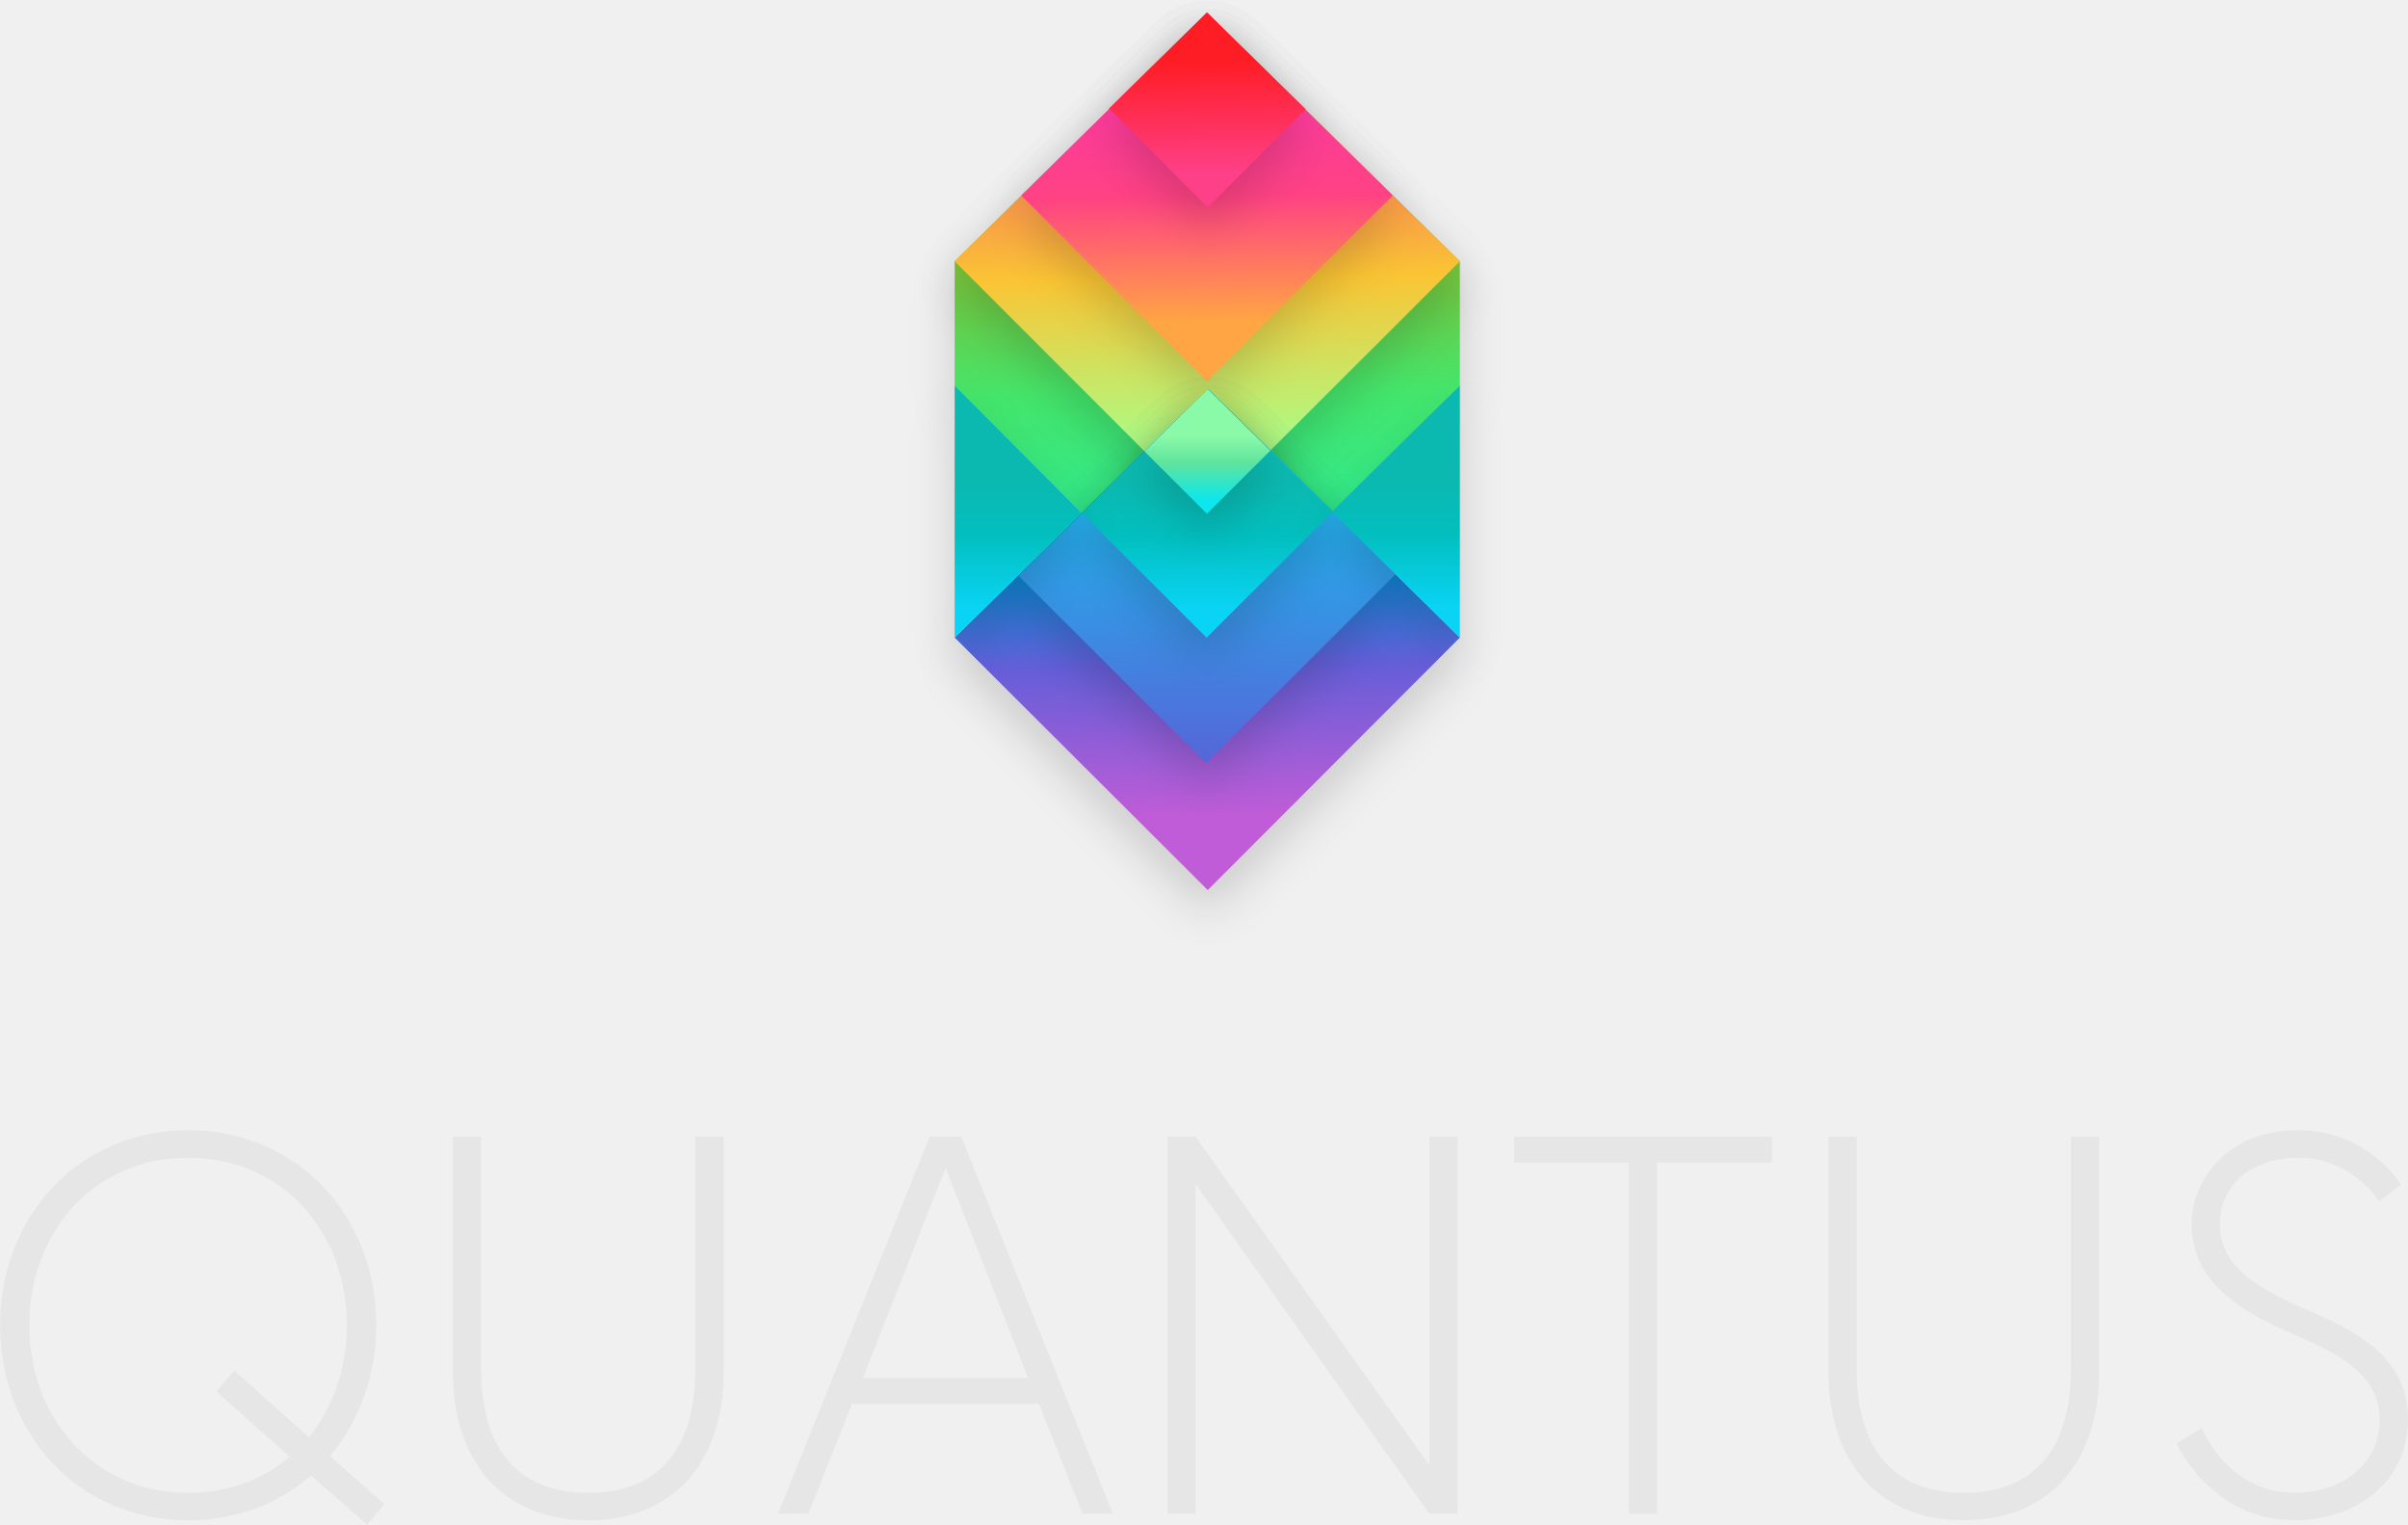
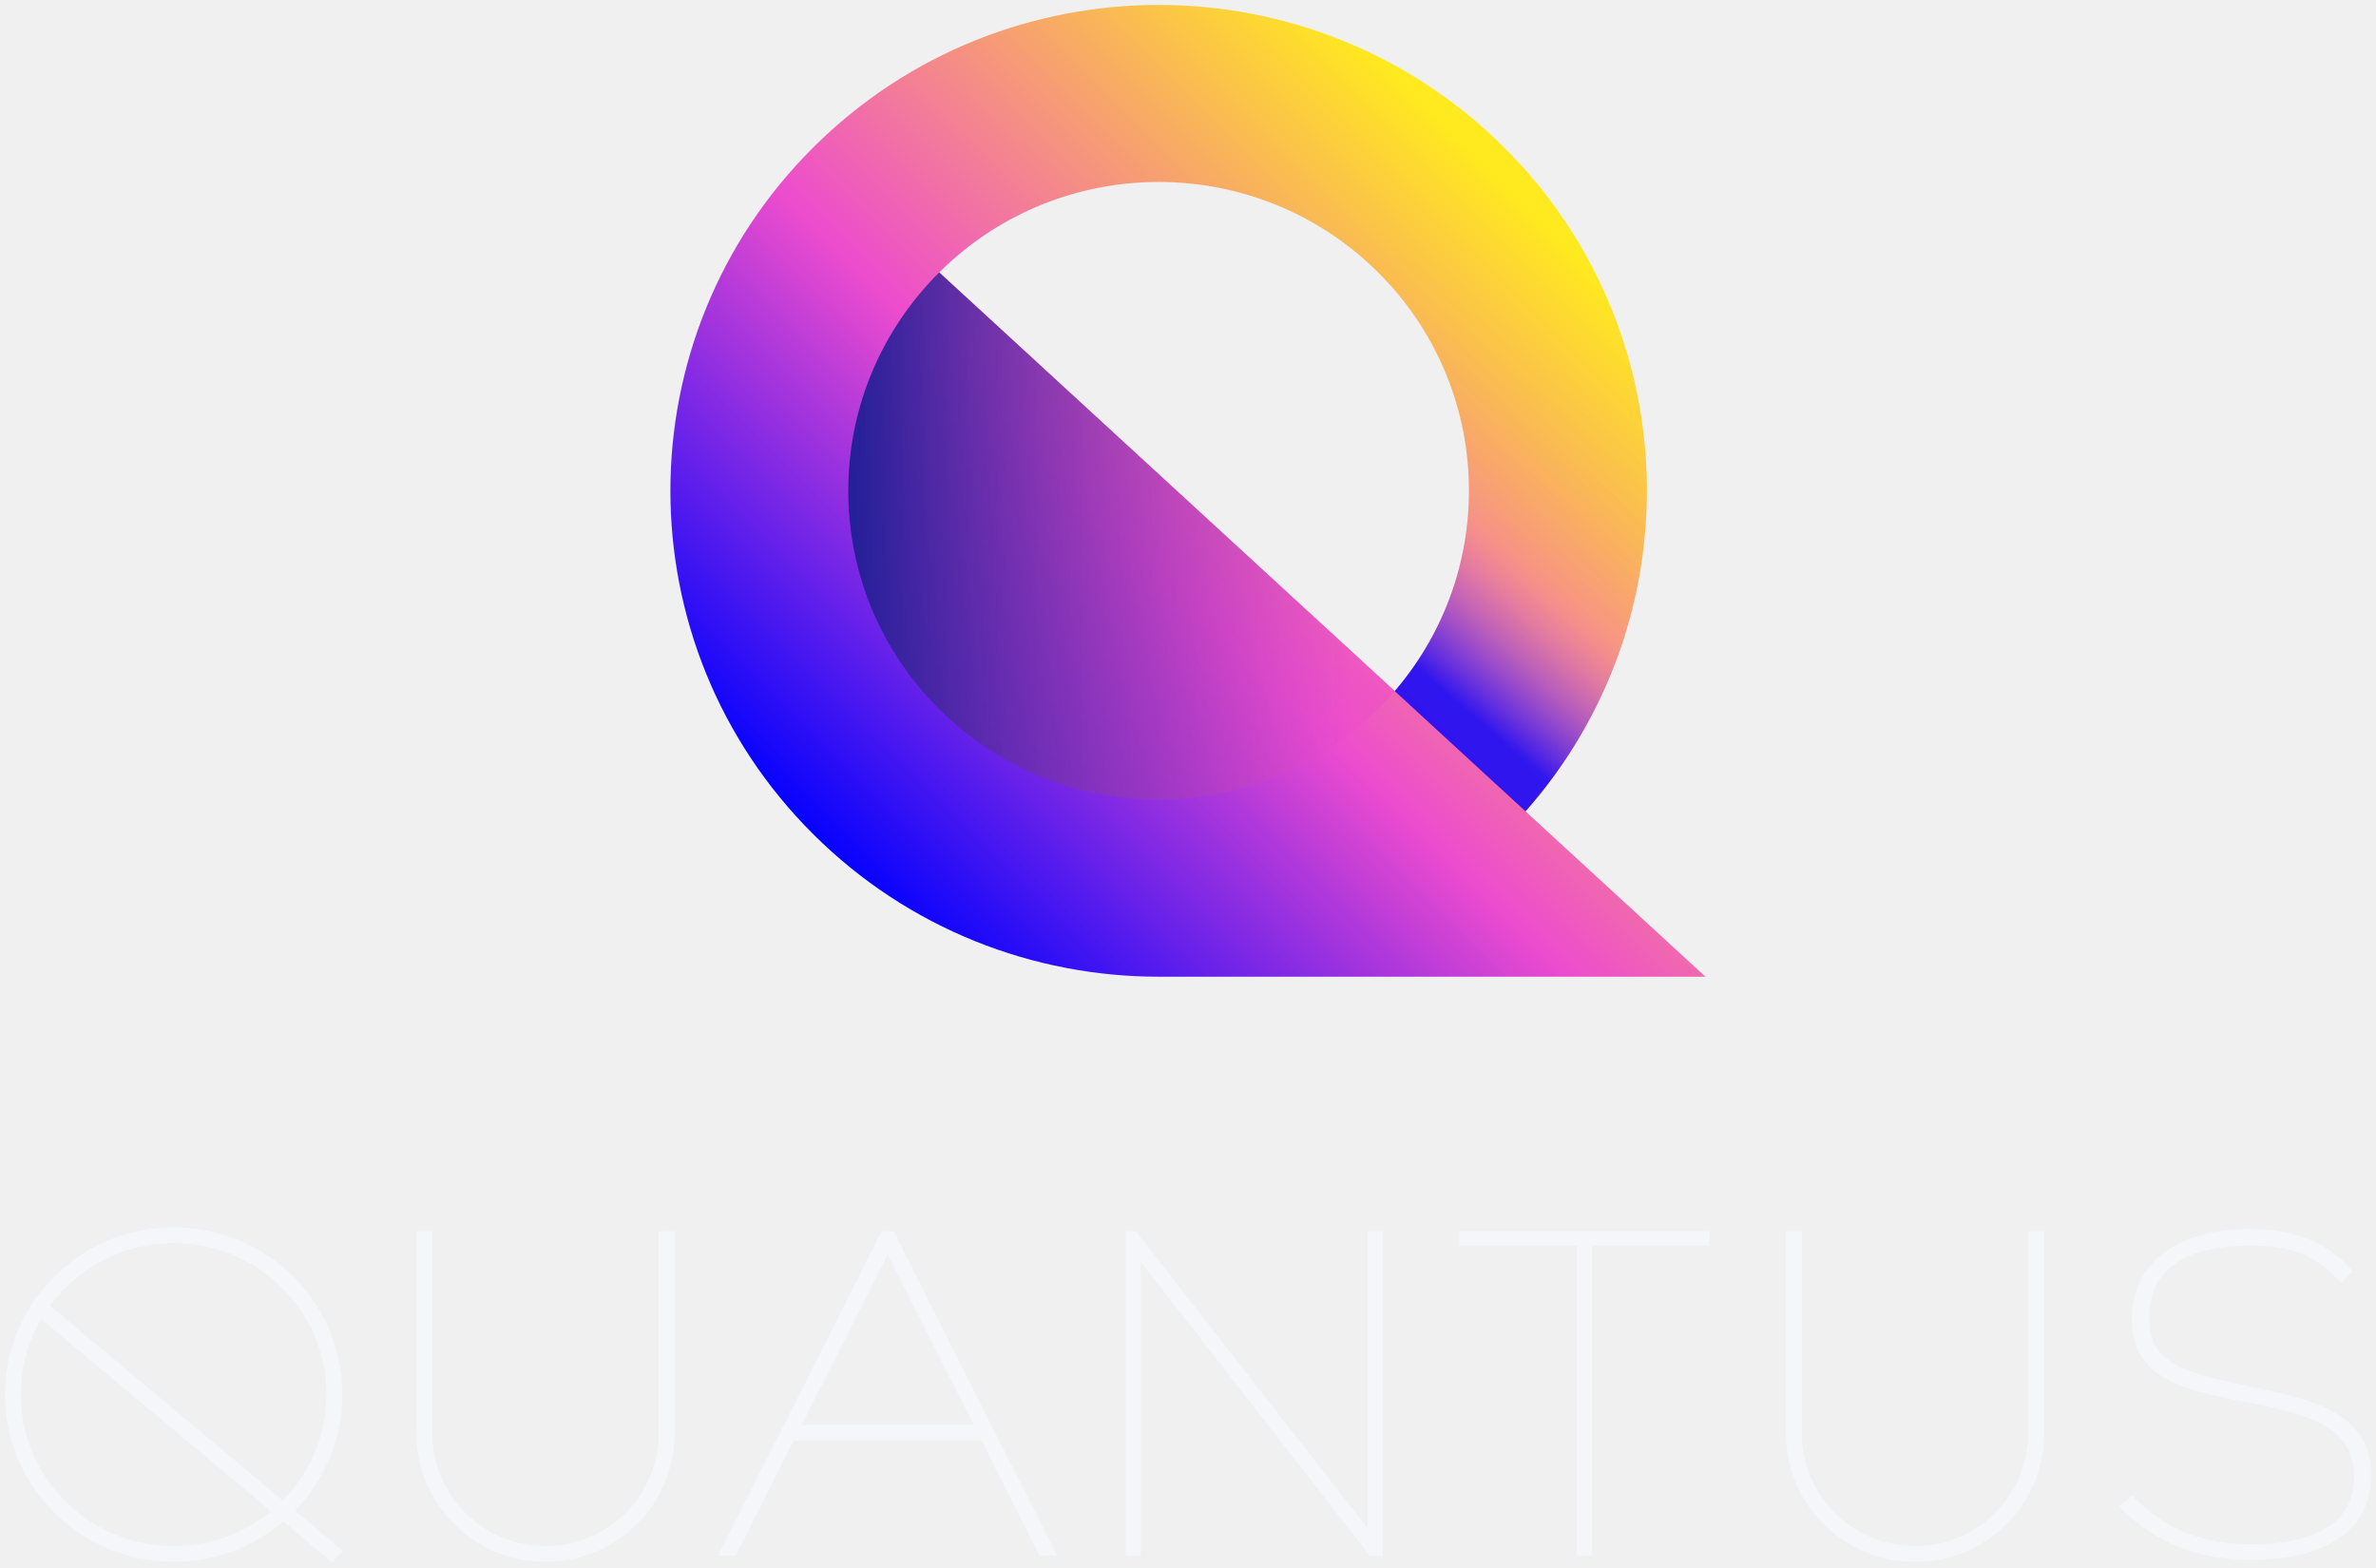
- <svg xmlns="http://www.w3.org/2000/svg" width="109" height="69" viewBox="0 0 109 69" fill="none">
-   <g clip-path="url(#clip0_163_2379)">
-     <path d="M17.031 59.979C17.031 62.27 16.244 64.342 14.939 65.903L17.401 68.074L16.614 69L14.079 66.781C12.628 68.049 10.707 68.805 8.518 68.805C3.547 68.805 0.004 64.904 0.004 59.979C0.004 55.053 3.549 51.152 8.518 51.152C13.488 51.152 17.033 55.053 17.033 59.979H17.031ZM10.608 62.026L13.98 65.049C15.063 63.708 15.704 61.928 15.704 59.979C15.704 55.784 12.799 52.395 8.516 52.395C4.234 52.395 1.329 55.784 1.329 59.979C1.329 64.173 4.234 67.562 8.516 67.562C10.338 67.562 11.913 66.952 13.118 65.929L9.795 62.979L10.608 62.029V62.026Z" fill="#E6E6E6" />
-     <path d="M31.476 51.444H32.757V62.099C32.757 66.074 30.566 68.805 26.628 68.805C22.692 68.805 20.5 66.074 20.5 62.099V51.444H21.779V61.978C21.779 65.295 23.206 67.562 26.627 67.562C30.047 67.562 31.474 65.295 31.474 61.978V51.444H31.476Z" fill="#E6E6E6" />
-     <path d="M42.084 51.444H43.511L50.377 68.511H48.999L47.029 63.537H38.564L36.594 68.511H35.216L42.082 51.444H42.084ZM39.058 62.369H46.539L42.8 52.86L39.06 62.369H39.058Z" fill="#E6E6E6" />
-     <path d="M54.119 51.444L64.7 66.318V51.444H65.981V68.511H64.7L54.119 53.589V68.511H52.838V51.444H54.119Z" fill="#E6E6E6" />
-     <path d="M73.733 52.616H68.54V51.446H80.205V52.616H75.012V68.513H73.731V52.616H73.733Z" fill="#E6E6E6" />
-     <path d="M93.742 51.444H95.022V62.099C95.022 66.074 92.831 68.805 88.894 68.805C84.957 68.805 82.766 66.074 82.766 62.099V51.444H84.044V61.978C84.044 65.295 85.471 67.562 88.892 67.562C92.313 67.562 93.74 65.295 93.74 61.978V51.444H93.742Z" fill="#E6E6E6" />
-     <path d="M103.831 60.393C101.297 59.296 99.205 57.979 99.205 55.395C99.205 53.468 100.78 51.152 104.004 51.152C107.228 51.152 108.681 53.615 108.681 53.615L107.697 54.37C107.697 54.37 106.467 52.395 104.03 52.395C101.866 52.395 100.486 53.688 100.486 55.393C100.486 57.49 102.431 58.416 104.89 59.489C107.524 60.635 109 61.952 109 64.244C109 66.998 106.736 68.803 103.858 68.803C100.067 68.803 98.518 65.317 98.518 65.317L99.675 64.634C99.675 64.634 100.807 67.56 103.858 67.56C105.998 67.56 107.721 66.292 107.721 64.244C107.721 62.196 105.852 61.269 103.833 60.391L103.831 60.393Z" fill="#E6E6E6" />
-     <g filter="url(#filter0_d_163_2379)">
-       <path d="M54.635 28.893L43.214 17.437V11.827L54.635 0.582L66.082 11.827V17.437L54.635 28.893Z" fill="url(#paint0_linear_163_2379)" />
-     </g>
-     <g filter="url(#filter1_d_163_2379)">
-       <path d="M54.635 23.254L43.214 11.827L54.635 0.582L66.082 11.827L54.635 23.254Z" fill="url(#paint1_linear_163_2379)" />
-     </g>
-     <g filter="url(#filter2_d_163_2379)">
-       <path d="M54.635 17.258L46.226 8.848L54.635 0.596L63.044 8.848L54.635 17.258Z" fill="url(#paint2_linear_163_2379)" />
-     </g>
-     <g filter="url(#filter3_d_163_2379)">
-       <path d="M54.67 9.38L50.2 4.909L54.635 0.56L59.105 4.944L54.67 9.38Z" fill="url(#paint3_linear_163_2379)" />
-     </g>
-     <g filter="url(#filter4_d_163_2379)">
-       <path d="M54.67 40.282L43.214 28.855L54.67 17.61L66.082 28.855L54.67 40.282Z" fill="url(#paint4_linear_163_2379)" />
-     </g>
-     <g filter="url(#filter5_d_163_2379)">
-       <path d="M54.603 34.547L63.2 25.959L54.704 17.61L46.105 26.061L54.603 34.547Z" fill="url(#paint5_linear_163_2379)" />
-     </g>
-     <g filter="url(#filter6_d_163_2379)">
-       <path d="M54.619 28.863L60.33 23.158L54.686 17.61L48.974 23.224L54.619 28.863Z" fill="url(#paint6_linear_163_2379)" />
-     </g>
-     <g filter="url(#filter7_d_163_2379)">
-       <path d="M43.214 28.855L48.974 23.224L43.214 17.437V28.855Z" fill="url(#paint7_linear_163_2379)" />
-     </g>
-     <g filter="url(#filter8_d_163_2379)">
-       <path d="M66.083 28.855L60.29 23.158L66.083 17.437V28.855Z" fill="url(#paint8_linear_163_2379)" />
-     </g>
-     <g filter="url(#filter9_d_163_2379)">
-       <path d="M54.635 23.254L57.501 20.393L54.67 17.61L51.804 20.427L54.635 23.254Z" fill="url(#paint9_linear_163_2379)" />
-     </g>
+ <svg xmlns="http://www.w3.org/2000/svg" width="241" height="159" viewBox="0 0 241 159" fill="none">
+   <g clip-path="url(#clip0_8001_3875)">
+     <path d="M172.976 99.071L154.732 82.302C171.847 62.943 171.129 33.422 152.548 14.937C133.206 -4.312 101.848 -4.312 82.507 14.937C63.164 34.186 63.164 65.392 82.507 84.641C92.177 94.265 104.849 99.078 117.527 99.078H172.976V99.071ZM139.784 27.633C151.486 39.279 152.038 57.801 141.471 70.106L95.264 27.633C107.555 15.401 127.486 15.401 139.784 27.633Z" fill="url(#paint0_linear_8001_3875)" />
+     <path d="M95.264 27.633C89.57 33.3 86.041 41.135 86.041 49.783C86.041 67.084 100.136 81.111 117.521 81.111C127.112 81.111 135.691 76.836 141.465 70.106L95.264 27.633Z" fill="url(#paint1_linear_8001_3875)" />
+     <path opacity="0.8" d="M139.784 27.633C151.486 39.279 152.038 57.801 141.471 70.106L154.732 82.302C171.847 62.943 171.129 33.422 152.548 14.937" fill="url(#paint2_linear_8001_3875)" />
+   </g>
+   <g clip-path="url(#clip1_8001_3875)">
+     <path d="M34.749 157.28L29.915 153.241C32.888 150.188 34.725 146.038 34.725 141.468C34.731 132.111 27.053 124.5 17.616 124.5C8.178 124.5 0.5 132.111 0.5 141.468C0.5 150.824 8.178 158.436 17.616 158.436C21.86 158.436 25.746 156.895 28.743 154.344L33.712 158.506L34.749 157.286V157.28ZM17.616 126.099C26.164 126.099 33.118 132.993 33.118 141.468C33.118 145.647 31.428 149.435 28.684 152.214L5.069 132.45C7.889 128.603 12.464 126.099 17.616 126.099ZM27.495 153.299C24.81 155.506 21.366 156.836 17.616 156.836C9.067 156.836 2.113 149.943 2.113 141.468C2.113 138.678 2.873 136.057 4.186 133.804L27.495 153.305V153.299Z" fill="#F4F6F9" />
+     <path d="M66.807 124.897V145.431C66.807 151.718 61.661 156.837 55.332 156.837C49.003 156.837 43.857 151.718 43.857 145.431V124.897H42.25V145.431C42.25 152.599 48.12 158.436 55.338 158.436C62.556 158.436 68.426 152.605 68.426 145.431V124.897H66.819H66.807Z" fill="#F4F6F9" />
+     <path d="M205.716 124.897V145.431C205.716 151.718 200.57 156.837 194.24 156.837C187.911 156.837 182.765 151.718 182.765 145.431V124.897H181.158V145.431C181.158 152.599 187.028 158.436 194.246 158.436C201.465 158.436 207.335 152.605 207.335 145.431V124.897H205.727H205.716Z" fill="#F4F6F9" />
+     <path d="M138.737 124.897V155.056L115.21 124.897H114.174V157.829H115.704V128.002L138.967 157.835H140.268V124.897H138.737Z" fill="#F4F6F9" />
+     <path d="M105.436 157.811H107.238L90.641 124.897H89.422L72.819 157.811H74.62L80.496 146.155H99.555L105.43 157.811H105.436ZM90.034 127.261L98.76 144.556H81.314L90.04 127.261H90.034Z" fill="#F4F6F9" />
+     <path d="M173.392 124.897H148.022V126.35H159.945V157.835H161.47V126.35H173.392V124.897Z" fill="#F4F6F9" />
+     <path d="M239.599 145.945C239.01 144.953 238.151 144.112 237.056 143.441C235.99 142.787 234.671 142.238 233.152 141.806C231.651 141.38 229.961 140.983 228.124 140.616C226.299 140.254 224.715 139.88 223.414 139.507C222.136 139.139 221.077 138.695 220.276 138.188C219.499 137.697 218.916 137.09 218.551 136.384C218.18 135.672 217.991 134.761 217.991 133.681C217.991 132.602 218.186 131.539 218.568 130.658C218.945 129.782 219.546 129.018 220.364 128.382C221.188 127.734 222.266 127.232 223.561 126.887C224.874 126.537 226.481 126.356 228.336 126.356C230.191 126.356 231.898 126.607 233.264 127.103C234.612 127.594 235.937 128.527 237.191 129.864L237.486 130.173L238.645 128.954L238.386 128.679C237.044 127.243 235.537 126.21 233.912 125.597C232.298 124.99 230.391 124.687 228.236 124.687C226.434 124.687 224.792 124.885 223.343 125.27C221.883 125.662 220.611 126.251 219.563 127.016C218.504 127.792 217.679 128.761 217.108 129.887C216.537 131.014 216.249 132.321 216.249 133.775C216.249 135.228 216.519 136.361 217.043 137.312C217.573 138.263 218.368 139.063 219.404 139.688C220.411 140.295 221.659 140.802 223.102 141.188C224.521 141.567 226.175 141.929 228.012 142.262C229.885 142.618 231.539 143.015 232.923 143.435C234.277 143.844 235.407 144.351 236.273 144.929C237.115 145.495 237.745 146.172 238.151 146.943C238.557 147.713 238.757 148.688 238.757 149.826C238.757 152.126 237.88 153.795 236.072 154.922C234.235 156.072 231.674 156.656 228.466 156.656C226.005 156.656 223.785 156.282 221.865 155.547C219.952 154.811 218.15 153.609 216.519 151.957L216.254 151.694L214.93 152.809L215.242 153.113C217.049 154.869 219.033 156.177 221.147 156.994C223.255 157.811 225.698 158.226 228.418 158.226C232.128 158.226 235.083 157.496 237.215 156.066C239.393 154.601 240.494 152.453 240.494 149.686C240.494 148.198 240.194 146.937 239.599 145.939V145.945Z" fill="#F4F6F9" />
  </g>
  <defs>
-     <filter id="filter0_d_163_2379" x="41.214" y="-0.418" width="26.868" height="32.311" filterUnits="userSpaceOnUse" color-interpolation-filters="sRGB">
-       <feFlood flood-opacity="0" result="BackgroundImageFix" />
-       <feColorMatrix in="SourceAlpha" type="matrix" values="0 0 0 0 0 0 0 0 0 0 0 0 0 0 0 0 0 0 127 0" result="hardAlpha" />
-       <feOffset dy="1" />
-       <feGaussianBlur stdDeviation="1" />
-       <feColorMatrix type="matrix" values="0 0 0 0 0 0 0 0 0 0 0 0 0 0 0 0 0 0 0.15 0" />
-       <feBlend mode="normal" in2="BackgroundImageFix" result="effect1_dropShadow_163_2379" />
-       <feBlend mode="normal" in="SourceGraphic" in2="effect1_dropShadow_163_2379" result="shape" />
-     </filter>
-     <filter id="filter1_d_163_2379" x="41.214" y="-0.418" width="26.868" height="26.672" filterUnits="userSpaceOnUse" color-interpolation-filters="sRGB">
-       <feFlood flood-opacity="0" result="BackgroundImageFix" />
-       <feColorMatrix in="SourceAlpha" type="matrix" values="0 0 0 0 0 0 0 0 0 0 0 0 0 0 0 0 0 0 127 0" result="hardAlpha" />
-       <feOffset dy="1" />
-       <feGaussianBlur stdDeviation="1" />
-       <feColorMatrix type="matrix" values="0 0 0 0 0 0 0 0 0 0 0 0 0 0 0 0 0 0 0.15 0" />
-       <feBlend mode="normal" in2="BackgroundImageFix" result="effect1_dropShadow_163_2379" />
-       <feBlend mode="normal" in="SourceGraphic" in2="effect1_dropShadow_163_2379" result="shape" />
-     </filter>
-     <filter id="filter2_d_163_2379" x="44.226" y="-0.404" width="20.817" height="20.662" filterUnits="userSpaceOnUse" color-interpolation-filters="sRGB">
-       <feFlood flood-opacity="0" result="BackgroundImageFix" />
-       <feColorMatrix in="SourceAlpha" type="matrix" values="0 0 0 0 0 0 0 0 0 0 0 0 0 0 0 0 0 0 127 0" result="hardAlpha" />
-       <feOffset dy="1" />
-       <feGaussianBlur stdDeviation="1" />
-       <feColorMatrix type="matrix" values="0 0 0 0 0 0 0 0 0 0 0 0 0 0 0 0 0 0 0.15 0" />
-       <feBlend mode="normal" in2="BackgroundImageFix" result="effect1_dropShadow_163_2379" />
-       <feBlend mode="normal" in="SourceGraphic" in2="effect1_dropShadow_163_2379" result="shape" />
-     </filter>
-     <filter id="filter3_d_163_2379" x="48.2" y="-0.44" width="12.905" height="12.82" filterUnits="userSpaceOnUse" color-interpolation-filters="sRGB">
-       <feFlood flood-opacity="0" result="BackgroundImageFix" />
-       <feColorMatrix in="SourceAlpha" type="matrix" values="0 0 0 0 0 0 0 0 0 0 0 0 0 0 0 0 0 0 127 0" result="hardAlpha" />
-       <feOffset dy="1" />
-       <feGaussianBlur stdDeviation="1" />
-       <feColorMatrix type="matrix" values="0 0 0 0 0 0 0 0 0 0 0 0 0 0 0 0 0 0 0.15 0" />
-       <feBlend mode="normal" in2="BackgroundImageFix" result="effect1_dropShadow_163_2379" />
-       <feBlend mode="normal" in="SourceGraphic" in2="effect1_dropShadow_163_2379" result="shape" />
-     </filter>
-     <filter id="filter4_d_163_2379" x="41.214" y="16.61" width="26.868" height="26.672" filterUnits="userSpaceOnUse" color-interpolation-filters="sRGB">
-       <feFlood flood-opacity="0" result="BackgroundImageFix" />
-       <feColorMatrix in="SourceAlpha" type="matrix" values="0 0 0 0 0 0 0 0 0 0 0 0 0 0 0 0 0 0 127 0" result="hardAlpha" />
-       <feOffset dy="1" />
-       <feGaussianBlur stdDeviation="1" />
-       <feColorMatrix type="matrix" values="0 0 0 0 0 0 0 0 0 0 0 0 0 0 0 0 0 0 0.15 0" />
-       <feBlend mode="normal" in2="BackgroundImageFix" result="effect1_dropShadow_163_2379" />
-       <feBlend mode="normal" in="SourceGraphic" in2="effect1_dropShadow_163_2379" result="shape" />
-     </filter>
-     <filter id="filter5_d_163_2379" x="44.105" y="16.61" width="21.096" height="20.937" filterUnits="userSpaceOnUse" color-interpolation-filters="sRGB">
-       <feFlood flood-opacity="0" result="BackgroundImageFix" />
-       <feColorMatrix in="SourceAlpha" type="matrix" values="0 0 0 0 0 0 0 0 0 0 0 0 0 0 0 0 0 0 127 0" result="hardAlpha" />
-       <feOffset dy="1" />
-       <feGaussianBlur stdDeviation="1" />
-       <feColorMatrix type="matrix" values="0 0 0 0 0 0 0 0 0 0 0 0 0 0 0 0 0 0 0.15 0" />
-       <feBlend mode="normal" in2="BackgroundImageFix" result="effect1_dropShadow_163_2379" />
-       <feBlend mode="normal" in="SourceGraphic" in2="effect1_dropShadow_163_2379" result="shape" />
-     </filter>
-     <filter id="filter6_d_163_2379" x="46.974" y="16.61" width="15.356" height="15.253" filterUnits="userSpaceOnUse" color-interpolation-filters="sRGB">
-       <feFlood flood-opacity="0" result="BackgroundImageFix" />
-       <feColorMatrix in="SourceAlpha" type="matrix" values="0 0 0 0 0 0 0 0 0 0 0 0 0 0 0 0 0 0 127 0" result="hardAlpha" />
-       <feOffset dy="1" />
-       <feGaussianBlur stdDeviation="1" />
-       <feColorMatrix type="matrix" values="0 0 0 0 0 0 0 0 0 0 0 0 0 0 0 0 0 0 0.15 0" />
-       <feBlend mode="normal" in2="BackgroundImageFix" result="effect1_dropShadow_163_2379" />
-       <feBlend mode="normal" in="SourceGraphic" in2="effect1_dropShadow_163_2379" result="shape" />
-     </filter>
-     <filter id="filter7_d_163_2379" x="41.214" y="16.437" width="9.76" height="15.418" filterUnits="userSpaceOnUse" color-interpolation-filters="sRGB">
-       <feFlood flood-opacity="0" result="BackgroundImageFix" />
-       <feColorMatrix in="SourceAlpha" type="matrix" values="0 0 0 0 0 0 0 0 0 0 0 0 0 0 0 0 0 0 127 0" result="hardAlpha" />
-       <feOffset dy="1" />
-       <feGaussianBlur stdDeviation="1" />
-       <feColorMatrix type="matrix" values="0 0 0 0 0 0 0 0 0 0 0 0 0 0 0 0 0 0 0.15 0" />
-       <feBlend mode="normal" in2="BackgroundImageFix" result="effect1_dropShadow_163_2379" />
-       <feBlend mode="normal" in="SourceGraphic" in2="effect1_dropShadow_163_2379" result="shape" />
-     </filter>
-     <filter id="filter8_d_163_2379" x="58.29" y="16.437" width="9.793" height="15.418" filterUnits="userSpaceOnUse" color-interpolation-filters="sRGB">
-       <feFlood flood-opacity="0" result="BackgroundImageFix" />
-       <feColorMatrix in="SourceAlpha" type="matrix" values="0 0 0 0 0 0 0 0 0 0 0 0 0 0 0 0 0 0 127 0" result="hardAlpha" />
-       <feOffset dy="1" />
-       <feGaussianBlur stdDeviation="1" />
-       <feColorMatrix type="matrix" values="0 0 0 0 0 0 0 0 0 0 0 0 0 0 0 0 0 0 0.15 0" />
-       <feBlend mode="normal" in2="BackgroundImageFix" result="effect1_dropShadow_163_2379" />
-       <feBlend mode="normal" in="SourceGraphic" in2="effect1_dropShadow_163_2379" result="shape" />
-     </filter>
-     <filter id="filter9_d_163_2379" x="49.804" y="16.61" width="9.697" height="9.644" filterUnits="userSpaceOnUse" color-interpolation-filters="sRGB">
-       <feFlood flood-opacity="0" result="BackgroundImageFix" />
-       <feColorMatrix in="SourceAlpha" type="matrix" values="0 0 0 0 0 0 0 0 0 0 0 0 0 0 0 0 0 0 127 0" result="hardAlpha" />
-       <feOffset dy="1" />
-       <feGaussianBlur stdDeviation="1" />
-       <feColorMatrix type="matrix" values="0 0 0 0 0 0 0 0 0 0 0 0 0 0 0 0 0 0 0.15 0" />
-       <feBlend mode="normal" in2="BackgroundImageFix" result="effect1_dropShadow_163_2379" />
-       <feBlend mode="normal" in="SourceGraphic" in2="effect1_dropShadow_163_2379" result="shape" />
-     </filter>
-     <linearGradient id="paint0_linear_163_2379" x1="51.698" y1="-0.24" x2="52.169" y2="28.069" gradientUnits="userSpaceOnUse">
-       <stop offset="0.35" stop-color="#90B325" />
-       <stop offset="0.64" stop-color="#44E66B" />
-       <stop offset="1" stop-color="#1FEDA9" />
+     <linearGradient id="paint0_linear_8001_3875" x1="85.219" y1="99.316" x2="159.087" y2="25.097" gradientUnits="userSpaceOnUse">
+       <stop offset="0.07" stop-color="#0000FF" />
+       <stop offset="0.5" stop-color="#ED4CCE" />
+       <stop offset="1" stop-color="#FFE91F" />
    </linearGradient>
-     <linearGradient id="paint1_linear_163_2379" x1="51.698" y1="-0.24" x2="52.076" y2="22.431" gradientUnits="userSpaceOnUse">
-       <stop stop-color="#FA35AF" />
-       <stop offset="0.32" stop-color="#F97F56" />
-       <stop offset="0.57" stop-color="#FAC534" />
-       <stop offset="0.89" stop-color="#ADFA83" />
+     <linearGradient id="paint1_linear_8001_3875" x1="85.121" y1="54.375" x2="140.545" y2="54.375" gradientUnits="userSpaceOnUse">
+       <stop stop-color="#1E1E95" />
+       <stop offset="0.94" stop-color="#ED4CCE" stop-opacity="0.5" />
    </linearGradient>
-     <linearGradient id="paint2_linear_163_2379" x1="51.686" y1="-0.228" x2="51.964" y2="16.435" gradientUnits="userSpaceOnUse">
-       <stop offset="0.15" stop-color="#FA35AF" />
-       <stop offset="0.55" stop-color="#FF4283" />
-       <stop offset="0.89" stop-color="#FFA544" />
+     <linearGradient id="paint2_linear_8001_3875" x1="155.302" y1="77.73" x2="179.466" y2="49.804" gradientUnits="userSpaceOnUse">
+       <stop stop-color="#0000FF" />
+       <stop offset="0.407" stop-color="#FC6AD4" stop-opacity="0.2" />
+       <stop offset="0.887" stop-color="#FFDE1D" stop-opacity="0" />
    </linearGradient>
-     <linearGradient id="paint3_linear_163_2379" x1="56.282" y1="1.458" x2="56.425" y2="10.279" gradientUnits="userSpaceOnUse">
-       <stop offset="0.15" stop-color="#FF1D25" />
-       <stop offset="0.72" stop-color="#FE4088" />
-     </linearGradient>
-     <linearGradient id="paint4_linear_163_2379" x1="51.74" y1="16.791" x2="52.118" y2="39.462" gradientUnits="userSpaceOnUse">
-       <stop offset="0.38" stop-color="#008ED5" />
-       <stop offset="0.59" stop-color="#645ED8" />
-       <stop offset="0.89" stop-color="#C05CD7" />
-     </linearGradient>
-     <linearGradient id="paint5_linear_163_2379" x1="54.651" y1="17.61" x2="54.651" y2="34.547" gradientUnits="userSpaceOnUse">
-       <stop stop-color="#0AD4F6" />
-       <stop offset="1" stop-color="#5665D8" />
-     </linearGradient>
-     <linearGradient id="paint6_linear_163_2379" x1="54.651" y1="17.61" x2="54.651" y2="28.863" gradientUnits="userSpaceOnUse">
-       <stop offset="0.38" stop-color="#0BB9B0" />
-       <stop offset="0.59" stop-color="#02BFBF" />
-       <stop offset="0.89" stop-color="#0AD4F6" />
-     </linearGradient>
-     <linearGradient id="paint7_linear_163_2379" x1="46.094" y1="17.437" x2="46.094" y2="28.855" gradientUnits="userSpaceOnUse">
-       <stop offset="0.38" stop-color="#0BB9B0" />
-       <stop offset="0.59" stop-color="#02BFBF" />
-       <stop offset="0.89" stop-color="#0AD4F6" />
-     </linearGradient>
-     <linearGradient id="paint8_linear_163_2379" x1="63.186" y1="17.437" x2="63.186" y2="28.855" gradientUnits="userSpaceOnUse">
-       <stop offset="0.38" stop-color="#0BB9B0" />
-       <stop offset="0.59" stop-color="#02BFBF" />
-       <stop offset="0.89" stop-color="#0AD4F6" />
-     </linearGradient>
-     <linearGradient id="paint9_linear_163_2379" x1="54.651" y1="17.61" x2="54.651" y2="23.254" gradientUnits="userSpaceOnUse">
-       <stop offset="0.38" stop-color="#8AF9A8" />
-       <stop offset="0.59" stop-color="#5FE49E" />
-       <stop offset="0.89" stop-color="#0CE6ED" />
-     </linearGradient>
-     <clipPath id="clip0_163_2379">
-       <rect width="109" height="69" fill="white" />
+     <clipPath id="clip0_8001_3875">
+       <rect width="105" height="99" fill="white" transform="translate(68 0.5)" />
+     </clipPath>
+     <clipPath id="clip1_8001_3875">
+       <rect width="240" height="34" fill="white" transform="translate(0.5 124.5)" />
    </clipPath>
  </defs>
</svg>
